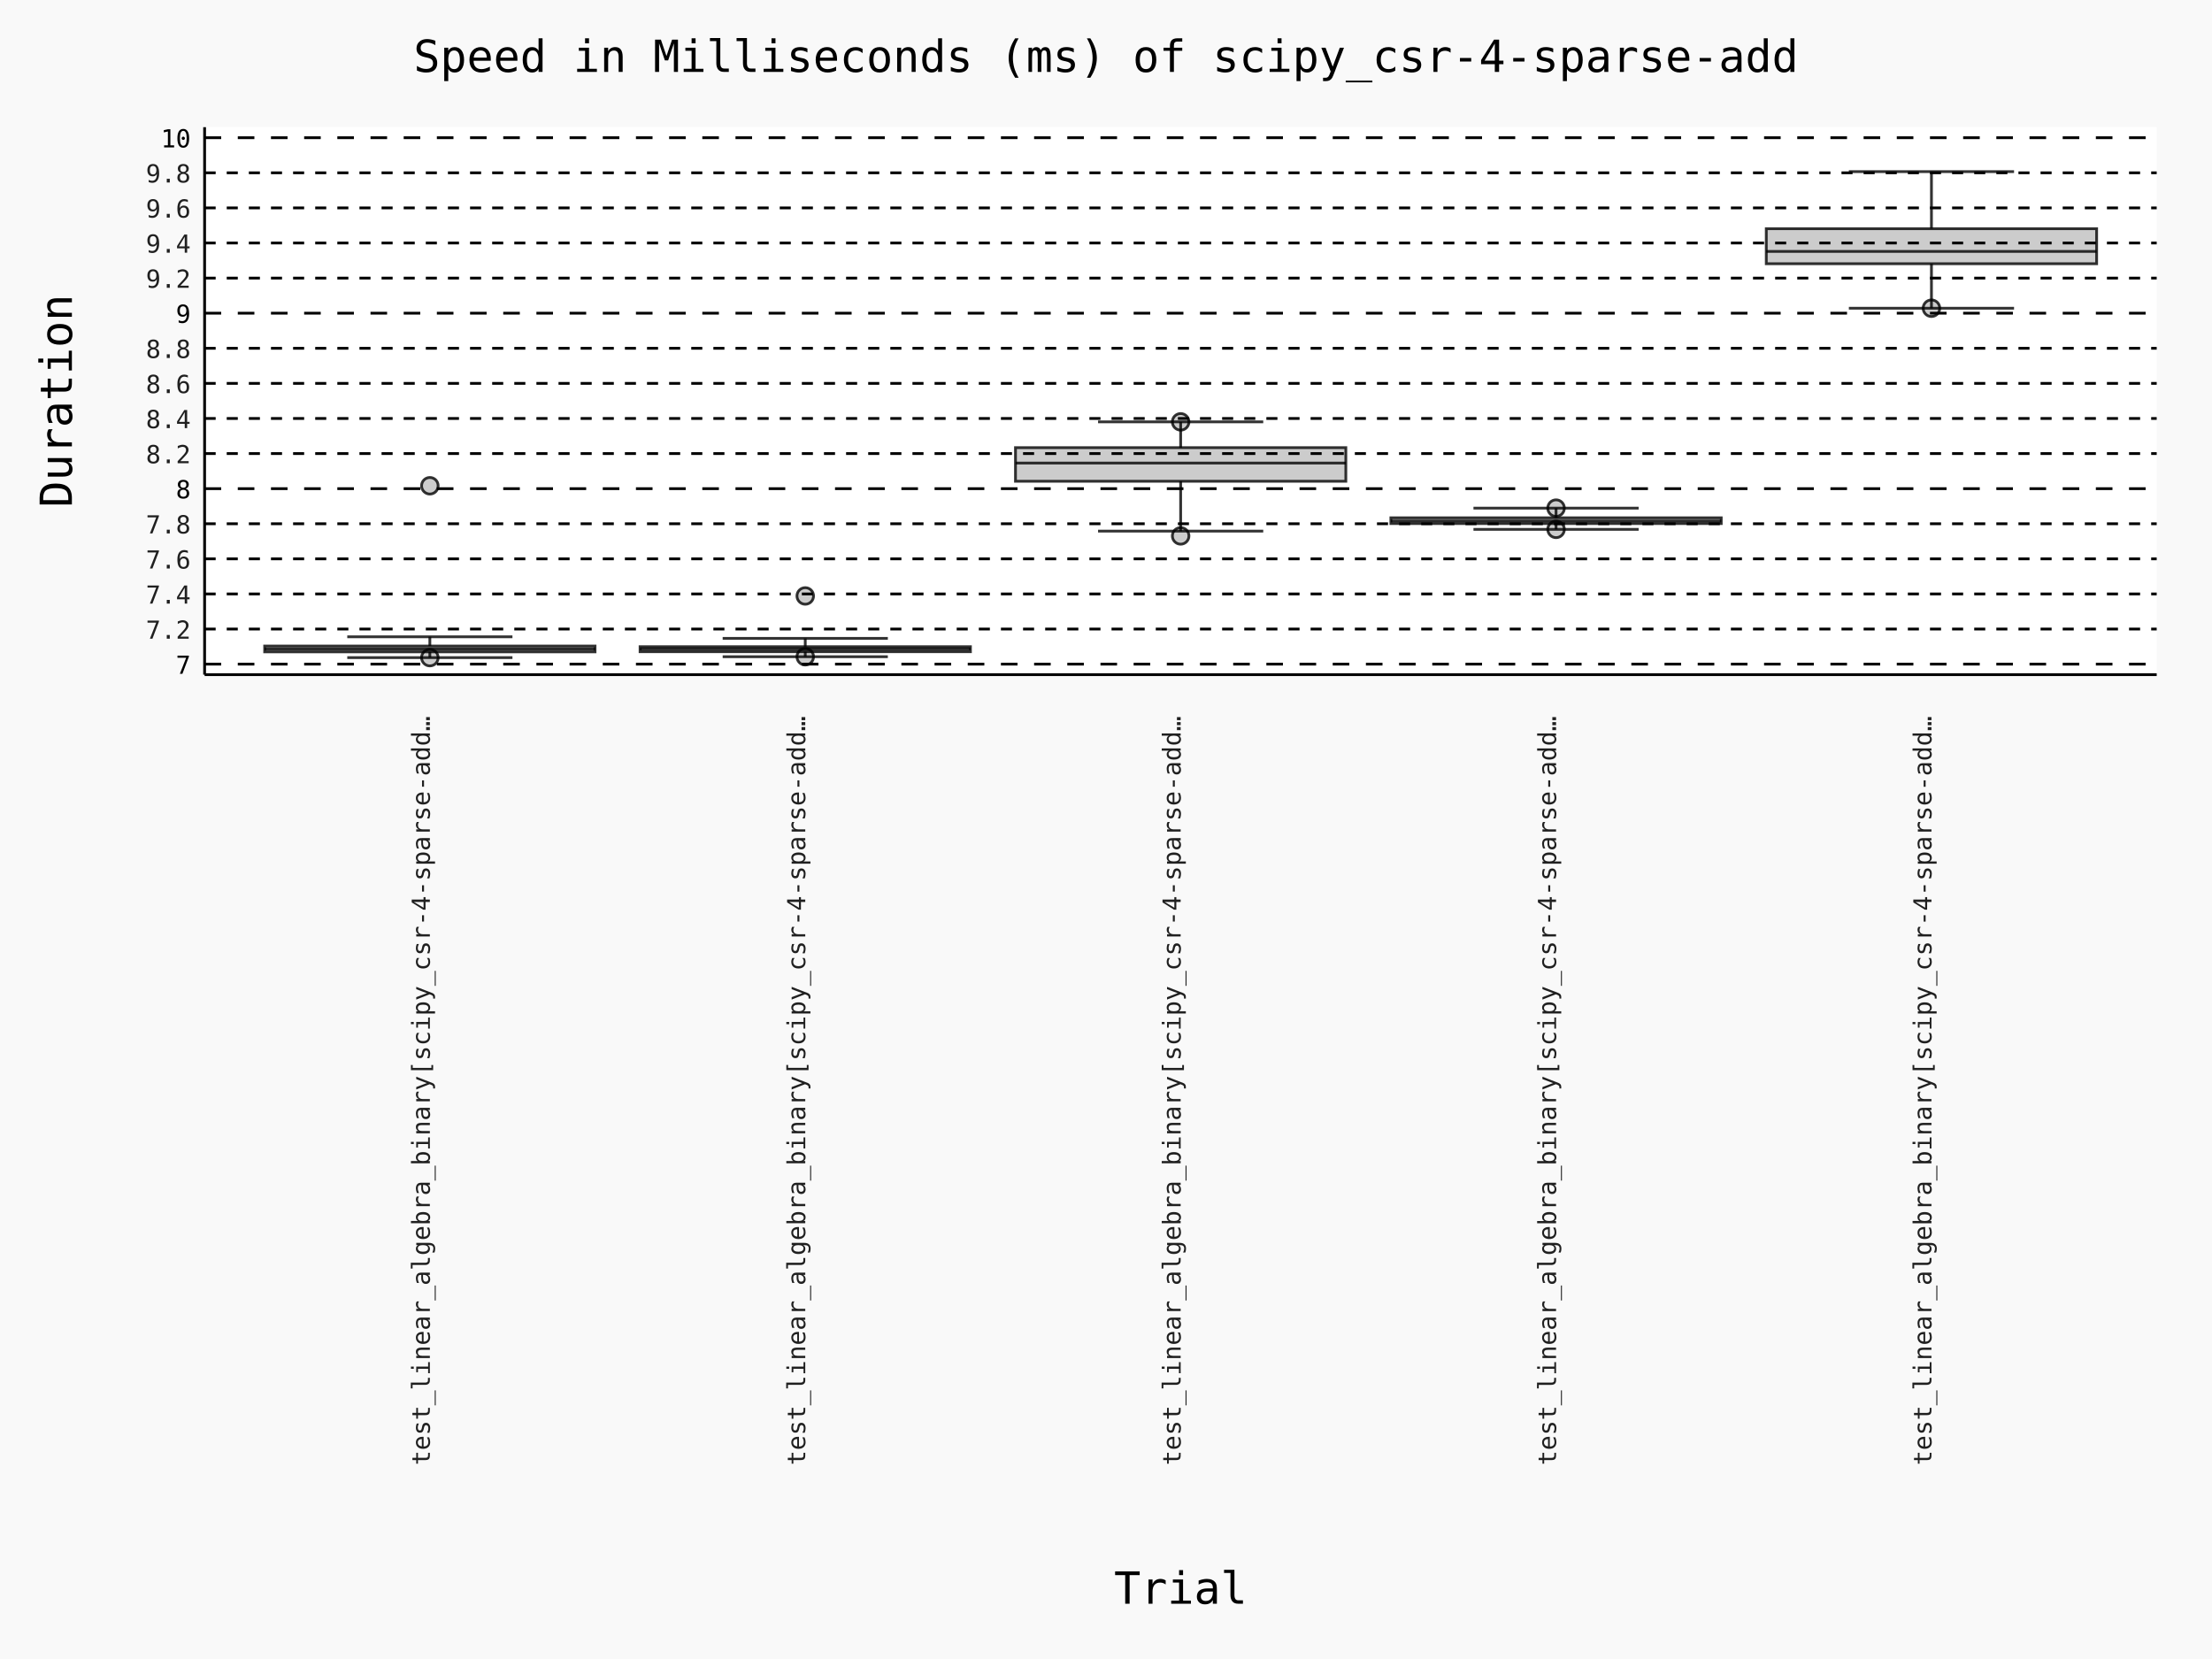
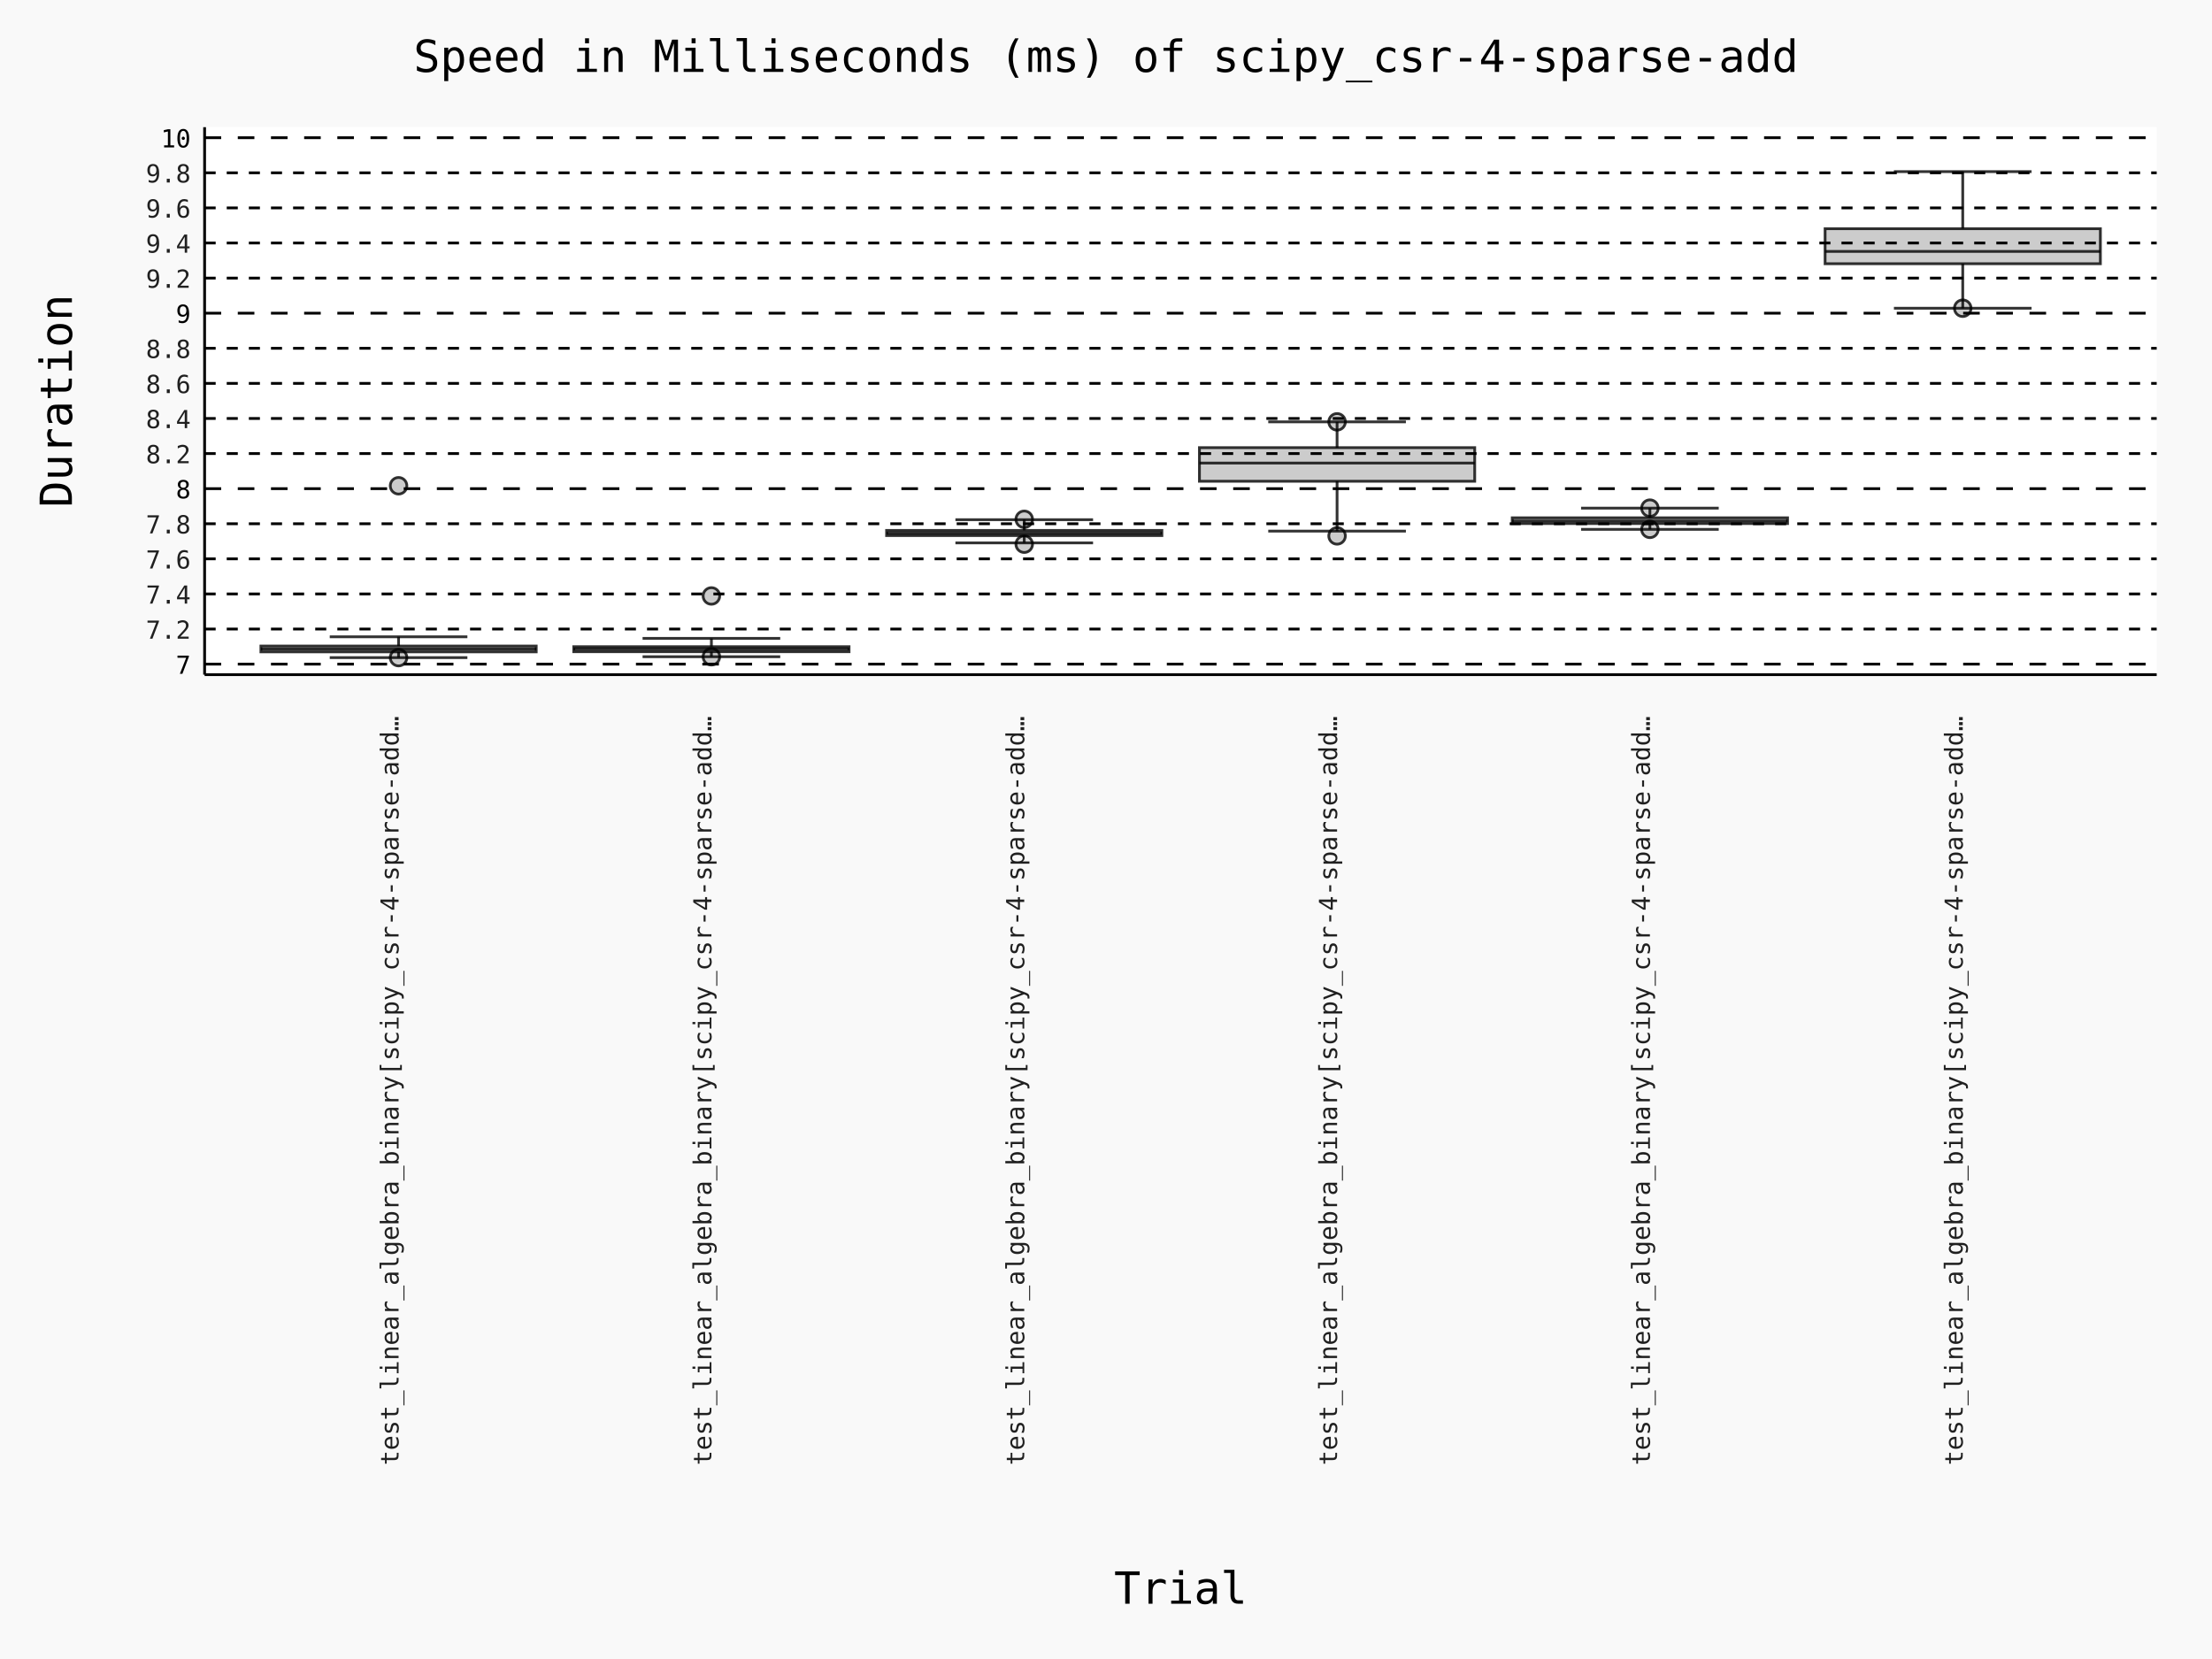
- <svg xmlns="http://www.w3.org/2000/svg" id="chart-1658d627-1cfe-4e93-b322-0a49f9d3f83a" class="pygal-chart" viewBox="0 0 800 600">
+ <svg xmlns="http://www.w3.org/2000/svg" id="chart-9094779d-92fd-4ec5-b00a-3bc36656b622" class="pygal-chart" viewBox="0 0 800 600">
  <defs>
-     <style type="text/css">#chart-1658d627-1cfe-4e93-b322-0a49f9d3f83a{-webkit-user-select:none;-webkit-font-smoothing:antialiased;font-family:Consolas,"Deja Vu Sans Mono","Bitstream Vera Sans Mono","Courier New",monospace}#chart-1658d627-1cfe-4e93-b322-0a49f9d3f83a .title{font-family:Consolas,"Deja Vu Sans Mono","Bitstream Vera Sans Mono","Courier New",monospace;font-size:16px}#chart-1658d627-1cfe-4e93-b322-0a49f9d3f83a .legends .legend text{font-family:Consolas,"Deja Vu Sans Mono","Bitstream Vera Sans Mono","Courier New",monospace;font-size:14px}#chart-1658d627-1cfe-4e93-b322-0a49f9d3f83a .axis text{font-family:Consolas,"Deja Vu Sans Mono","Bitstream Vera Sans Mono","Courier New",monospace;font-size:10px}#chart-1658d627-1cfe-4e93-b322-0a49f9d3f83a .axis text.major{font-family:Consolas,"Deja Vu Sans Mono","Bitstream Vera Sans Mono","Courier New",monospace;font-size:10px}#chart-1658d627-1cfe-4e93-b322-0a49f9d3f83a .text-overlay text.value{font-family:Consolas,"Deja Vu Sans Mono","Bitstream Vera Sans Mono","Courier New",monospace;font-size:16px}#chart-1658d627-1cfe-4e93-b322-0a49f9d3f83a .text-overlay text.label{font-family:Consolas,"Deja Vu Sans Mono","Bitstream Vera Sans Mono","Courier New",monospace;font-size:10px}#chart-1658d627-1cfe-4e93-b322-0a49f9d3f83a .tooltip{font-family:Consolas,"Deja Vu Sans Mono","Bitstream Vera Sans Mono","Courier New",monospace;font-size:14px}#chart-1658d627-1cfe-4e93-b322-0a49f9d3f83a text.no_data{font-family:Consolas,"Deja Vu Sans Mono","Bitstream Vera Sans Mono","Courier New",monospace;font-size:64px}
- #chart-1658d627-1cfe-4e93-b322-0a49f9d3f83a{background-color:rgba(249,249,249,1)}#chart-1658d627-1cfe-4e93-b322-0a49f9d3f83a path,#chart-1658d627-1cfe-4e93-b322-0a49f9d3f83a line,#chart-1658d627-1cfe-4e93-b322-0a49f9d3f83a rect,#chart-1658d627-1cfe-4e93-b322-0a49f9d3f83a circle{-webkit-transition:150ms;-moz-transition:150ms;transition:150ms}#chart-1658d627-1cfe-4e93-b322-0a49f9d3f83a .graph &gt; .background{fill:rgba(249,249,249,1)}#chart-1658d627-1cfe-4e93-b322-0a49f9d3f83a .plot &gt; .background{fill:rgba(255,255,255,1)}#chart-1658d627-1cfe-4e93-b322-0a49f9d3f83a .graph{fill:rgba(0,0,0,.87)}#chart-1658d627-1cfe-4e93-b322-0a49f9d3f83a text.no_data{fill:rgba(0,0,0,1)}#chart-1658d627-1cfe-4e93-b322-0a49f9d3f83a .title{fill:rgba(0,0,0,1)}#chart-1658d627-1cfe-4e93-b322-0a49f9d3f83a .legends .legend text{fill:rgba(0,0,0,.87)}#chart-1658d627-1cfe-4e93-b322-0a49f9d3f83a .legends .legend:hover text{fill:rgba(0,0,0,1)}#chart-1658d627-1cfe-4e93-b322-0a49f9d3f83a .axis .line{stroke:rgba(0,0,0,1)}#chart-1658d627-1cfe-4e93-b322-0a49f9d3f83a .axis .guide.line{stroke:rgba(0,0,0,.54)}#chart-1658d627-1cfe-4e93-b322-0a49f9d3f83a .axis .major.line{stroke:rgba(0,0,0,.87)}#chart-1658d627-1cfe-4e93-b322-0a49f9d3f83a .axis text.major{fill:rgba(0,0,0,1)}#chart-1658d627-1cfe-4e93-b322-0a49f9d3f83a .axis.y .guides:hover .guide.line,#chart-1658d627-1cfe-4e93-b322-0a49f9d3f83a .line-graph .axis.x .guides:hover .guide.line,#chart-1658d627-1cfe-4e93-b322-0a49f9d3f83a .stackedline-graph .axis.x .guides:hover .guide.line,#chart-1658d627-1cfe-4e93-b322-0a49f9d3f83a .xy-graph .axis.x .guides:hover .guide.line{stroke:rgba(0,0,0,1)}#chart-1658d627-1cfe-4e93-b322-0a49f9d3f83a .axis .guides:hover text{fill:rgba(0,0,0,1)}#chart-1658d627-1cfe-4e93-b322-0a49f9d3f83a .reactive{fill-opacity:.7;stroke-opacity:.8;stroke-width:1}#chart-1658d627-1cfe-4e93-b322-0a49f9d3f83a .ci{stroke:rgba(0,0,0,.87)}#chart-1658d627-1cfe-4e93-b322-0a49f9d3f83a .reactive.active,#chart-1658d627-1cfe-4e93-b322-0a49f9d3f83a .active .reactive{fill-opacity:.8;stroke-opacity:.9;stroke-width:4}#chart-1658d627-1cfe-4e93-b322-0a49f9d3f83a .ci .reactive.active{stroke-width:1.5}#chart-1658d627-1cfe-4e93-b322-0a49f9d3f83a .series text{fill:rgba(0,0,0,1)}#chart-1658d627-1cfe-4e93-b322-0a49f9d3f83a .tooltip rect{fill:rgba(255,255,255,1);stroke:rgba(0,0,0,1);-webkit-transition:opacity 150ms;-moz-transition:opacity 150ms;transition:opacity 150ms}#chart-1658d627-1cfe-4e93-b322-0a49f9d3f83a .tooltip .label{fill:rgba(0,0,0,.87)}#chart-1658d627-1cfe-4e93-b322-0a49f9d3f83a .tooltip .label{fill:rgba(0,0,0,.87)}#chart-1658d627-1cfe-4e93-b322-0a49f9d3f83a .tooltip .legend{font-size:.8em;fill:rgba(0,0,0,.54)}#chart-1658d627-1cfe-4e93-b322-0a49f9d3f83a .tooltip .x_label{font-size:.6em;fill:rgba(0,0,0,1)}#chart-1658d627-1cfe-4e93-b322-0a49f9d3f83a .tooltip .xlink{font-size:.5em;text-decoration:underline}#chart-1658d627-1cfe-4e93-b322-0a49f9d3f83a .tooltip .value{font-size:1.5em}#chart-1658d627-1cfe-4e93-b322-0a49f9d3f83a .bound{font-size:.5em}#chart-1658d627-1cfe-4e93-b322-0a49f9d3f83a .max-value{font-size:.75em;fill:rgba(0,0,0,.54)}#chart-1658d627-1cfe-4e93-b322-0a49f9d3f83a .map-element{fill:rgba(255,255,255,1);stroke:rgba(0,0,0,.54) !important}#chart-1658d627-1cfe-4e93-b322-0a49f9d3f83a .map-element .reactive{fill-opacity:inherit;stroke-opacity:inherit}#chart-1658d627-1cfe-4e93-b322-0a49f9d3f83a .color-0,#chart-1658d627-1cfe-4e93-b322-0a49f9d3f83a .color-0 a:visited{stroke:#000000;fill:#000000}#chart-1658d627-1cfe-4e93-b322-0a49f9d3f83a .color-1,#chart-1658d627-1cfe-4e93-b322-0a49f9d3f83a .color-1 a:visited{stroke:#000000;fill:#000000}#chart-1658d627-1cfe-4e93-b322-0a49f9d3f83a .color-2,#chart-1658d627-1cfe-4e93-b322-0a49f9d3f83a .color-2 a:visited{stroke:#000000;fill:#000000}#chart-1658d627-1cfe-4e93-b322-0a49f9d3f83a .color-3,#chart-1658d627-1cfe-4e93-b322-0a49f9d3f83a .color-3 a:visited{stroke:#000000;fill:#000000}#chart-1658d627-1cfe-4e93-b322-0a49f9d3f83a .color-4,#chart-1658d627-1cfe-4e93-b322-0a49f9d3f83a .color-4 a:visited{stroke:#000000;fill:#000000}#chart-1658d627-1cfe-4e93-b322-0a49f9d3f83a .text-overlay .color-0 text{fill:white}#chart-1658d627-1cfe-4e93-b322-0a49f9d3f83a .text-overlay .color-1 text{fill:white}#chart-1658d627-1cfe-4e93-b322-0a49f9d3f83a .text-overlay .color-2 text{fill:white}#chart-1658d627-1cfe-4e93-b322-0a49f9d3f83a .text-overlay .color-3 text{fill:white}#chart-1658d627-1cfe-4e93-b322-0a49f9d3f83a .text-overlay .color-4 text{fill:white}
- #chart-1658d627-1cfe-4e93-b322-0a49f9d3f83a text.no_data{text-anchor:middle}#chart-1658d627-1cfe-4e93-b322-0a49f9d3f83a .guide.line{fill:none}#chart-1658d627-1cfe-4e93-b322-0a49f9d3f83a .centered{text-anchor:middle}#chart-1658d627-1cfe-4e93-b322-0a49f9d3f83a .title{text-anchor:middle}#chart-1658d627-1cfe-4e93-b322-0a49f9d3f83a .legends .legend text{fill-opacity:1}#chart-1658d627-1cfe-4e93-b322-0a49f9d3f83a .axis.x text{text-anchor:middle}#chart-1658d627-1cfe-4e93-b322-0a49f9d3f83a .axis.x:not(.web) text[transform]{text-anchor:start}#chart-1658d627-1cfe-4e93-b322-0a49f9d3f83a .axis.x:not(.web) text[transform].backwards{text-anchor:end}#chart-1658d627-1cfe-4e93-b322-0a49f9d3f83a .axis.y text{text-anchor:end}#chart-1658d627-1cfe-4e93-b322-0a49f9d3f83a .axis.y text[transform].backwards{text-anchor:start}#chart-1658d627-1cfe-4e93-b322-0a49f9d3f83a .axis.y2 text{text-anchor:start}#chart-1658d627-1cfe-4e93-b322-0a49f9d3f83a .axis.y2 text[transform].backwards{text-anchor:end}#chart-1658d627-1cfe-4e93-b322-0a49f9d3f83a .axis .guide.line{stroke-dasharray:4,4;stroke:black}#chart-1658d627-1cfe-4e93-b322-0a49f9d3f83a .axis .major.guide.line{stroke-dasharray:6,6;stroke:black}#chart-1658d627-1cfe-4e93-b322-0a49f9d3f83a .horizontal .axis.y .guide.line,#chart-1658d627-1cfe-4e93-b322-0a49f9d3f83a .horizontal .axis.y2 .guide.line,#chart-1658d627-1cfe-4e93-b322-0a49f9d3f83a .vertical .axis.x .guide.line{opacity:0}#chart-1658d627-1cfe-4e93-b322-0a49f9d3f83a .horizontal .axis.always_show .guide.line,#chart-1658d627-1cfe-4e93-b322-0a49f9d3f83a .vertical .axis.always_show .guide.line{opacity:1 !important}#chart-1658d627-1cfe-4e93-b322-0a49f9d3f83a .axis.y .guides:hover .guide.line,#chart-1658d627-1cfe-4e93-b322-0a49f9d3f83a .axis.y2 .guides:hover .guide.line,#chart-1658d627-1cfe-4e93-b322-0a49f9d3f83a .axis.x .guides:hover .guide.line{opacity:1}#chart-1658d627-1cfe-4e93-b322-0a49f9d3f83a .axis .guides:hover text{opacity:1}#chart-1658d627-1cfe-4e93-b322-0a49f9d3f83a .nofill{fill:none}#chart-1658d627-1cfe-4e93-b322-0a49f9d3f83a .subtle-fill{fill-opacity:.2}#chart-1658d627-1cfe-4e93-b322-0a49f9d3f83a .dot{stroke-width:1px;fill-opacity:1;stroke-opacity:1}#chart-1658d627-1cfe-4e93-b322-0a49f9d3f83a .dot.active{stroke-width:5px}#chart-1658d627-1cfe-4e93-b322-0a49f9d3f83a .dot.negative{fill:transparent}#chart-1658d627-1cfe-4e93-b322-0a49f9d3f83a text,#chart-1658d627-1cfe-4e93-b322-0a49f9d3f83a tspan{stroke:none !important}#chart-1658d627-1cfe-4e93-b322-0a49f9d3f83a .series text.active{opacity:1}#chart-1658d627-1cfe-4e93-b322-0a49f9d3f83a .tooltip rect{fill-opacity:.95;stroke-width:.5}#chart-1658d627-1cfe-4e93-b322-0a49f9d3f83a .tooltip text{fill-opacity:1}#chart-1658d627-1cfe-4e93-b322-0a49f9d3f83a .showable{visibility:hidden}#chart-1658d627-1cfe-4e93-b322-0a49f9d3f83a .showable.shown{visibility:visible}#chart-1658d627-1cfe-4e93-b322-0a49f9d3f83a .gauge-background{fill:rgba(229,229,229,1);stroke:none}#chart-1658d627-1cfe-4e93-b322-0a49f9d3f83a .bg-lines{stroke:rgba(249,249,249,1);stroke-width:2px}
+     <style type="text/css">#chart-9094779d-92fd-4ec5-b00a-3bc36656b622{-webkit-user-select:none;-webkit-font-smoothing:antialiased;font-family:Consolas,"Deja Vu Sans Mono","Bitstream Vera Sans Mono","Courier New",monospace}#chart-9094779d-92fd-4ec5-b00a-3bc36656b622 .title{font-family:Consolas,"Deja Vu Sans Mono","Bitstream Vera Sans Mono","Courier New",monospace;font-size:16px}#chart-9094779d-92fd-4ec5-b00a-3bc36656b622 .legends .legend text{font-family:Consolas,"Deja Vu Sans Mono","Bitstream Vera Sans Mono","Courier New",monospace;font-size:14px}#chart-9094779d-92fd-4ec5-b00a-3bc36656b622 .axis text{font-family:Consolas,"Deja Vu Sans Mono","Bitstream Vera Sans Mono","Courier New",monospace;font-size:10px}#chart-9094779d-92fd-4ec5-b00a-3bc36656b622 .axis text.major{font-family:Consolas,"Deja Vu Sans Mono","Bitstream Vera Sans Mono","Courier New",monospace;font-size:10px}#chart-9094779d-92fd-4ec5-b00a-3bc36656b622 .text-overlay text.value{font-family:Consolas,"Deja Vu Sans Mono","Bitstream Vera Sans Mono","Courier New",monospace;font-size:16px}#chart-9094779d-92fd-4ec5-b00a-3bc36656b622 .text-overlay text.label{font-family:Consolas,"Deja Vu Sans Mono","Bitstream Vera Sans Mono","Courier New",monospace;font-size:10px}#chart-9094779d-92fd-4ec5-b00a-3bc36656b622 .tooltip{font-family:Consolas,"Deja Vu Sans Mono","Bitstream Vera Sans Mono","Courier New",monospace;font-size:14px}#chart-9094779d-92fd-4ec5-b00a-3bc36656b622 text.no_data{font-family:Consolas,"Deja Vu Sans Mono","Bitstream Vera Sans Mono","Courier New",monospace;font-size:64px}
+ #chart-9094779d-92fd-4ec5-b00a-3bc36656b622{background-color:rgba(249,249,249,1)}#chart-9094779d-92fd-4ec5-b00a-3bc36656b622 path,#chart-9094779d-92fd-4ec5-b00a-3bc36656b622 line,#chart-9094779d-92fd-4ec5-b00a-3bc36656b622 rect,#chart-9094779d-92fd-4ec5-b00a-3bc36656b622 circle{-webkit-transition:150ms;-moz-transition:150ms;transition:150ms}#chart-9094779d-92fd-4ec5-b00a-3bc36656b622 .graph &gt; .background{fill:rgba(249,249,249,1)}#chart-9094779d-92fd-4ec5-b00a-3bc36656b622 .plot &gt; .background{fill:rgba(255,255,255,1)}#chart-9094779d-92fd-4ec5-b00a-3bc36656b622 .graph{fill:rgba(0,0,0,.87)}#chart-9094779d-92fd-4ec5-b00a-3bc36656b622 text.no_data{fill:rgba(0,0,0,1)}#chart-9094779d-92fd-4ec5-b00a-3bc36656b622 .title{fill:rgba(0,0,0,1)}#chart-9094779d-92fd-4ec5-b00a-3bc36656b622 .legends .legend text{fill:rgba(0,0,0,.87)}#chart-9094779d-92fd-4ec5-b00a-3bc36656b622 .legends .legend:hover text{fill:rgba(0,0,0,1)}#chart-9094779d-92fd-4ec5-b00a-3bc36656b622 .axis .line{stroke:rgba(0,0,0,1)}#chart-9094779d-92fd-4ec5-b00a-3bc36656b622 .axis .guide.line{stroke:rgba(0,0,0,.54)}#chart-9094779d-92fd-4ec5-b00a-3bc36656b622 .axis .major.line{stroke:rgba(0,0,0,.87)}#chart-9094779d-92fd-4ec5-b00a-3bc36656b622 .axis text.major{fill:rgba(0,0,0,1)}#chart-9094779d-92fd-4ec5-b00a-3bc36656b622 .axis.y .guides:hover .guide.line,#chart-9094779d-92fd-4ec5-b00a-3bc36656b622 .line-graph .axis.x .guides:hover .guide.line,#chart-9094779d-92fd-4ec5-b00a-3bc36656b622 .stackedline-graph .axis.x .guides:hover .guide.line,#chart-9094779d-92fd-4ec5-b00a-3bc36656b622 .xy-graph .axis.x .guides:hover .guide.line{stroke:rgba(0,0,0,1)}#chart-9094779d-92fd-4ec5-b00a-3bc36656b622 .axis .guides:hover text{fill:rgba(0,0,0,1)}#chart-9094779d-92fd-4ec5-b00a-3bc36656b622 .reactive{fill-opacity:.7;stroke-opacity:.8;stroke-width:1}#chart-9094779d-92fd-4ec5-b00a-3bc36656b622 .ci{stroke:rgba(0,0,0,.87)}#chart-9094779d-92fd-4ec5-b00a-3bc36656b622 .reactive.active,#chart-9094779d-92fd-4ec5-b00a-3bc36656b622 .active .reactive{fill-opacity:.8;stroke-opacity:.9;stroke-width:4}#chart-9094779d-92fd-4ec5-b00a-3bc36656b622 .ci .reactive.active{stroke-width:1.5}#chart-9094779d-92fd-4ec5-b00a-3bc36656b622 .series text{fill:rgba(0,0,0,1)}#chart-9094779d-92fd-4ec5-b00a-3bc36656b622 .tooltip rect{fill:rgba(255,255,255,1);stroke:rgba(0,0,0,1);-webkit-transition:opacity 150ms;-moz-transition:opacity 150ms;transition:opacity 150ms}#chart-9094779d-92fd-4ec5-b00a-3bc36656b622 .tooltip .label{fill:rgba(0,0,0,.87)}#chart-9094779d-92fd-4ec5-b00a-3bc36656b622 .tooltip .label{fill:rgba(0,0,0,.87)}#chart-9094779d-92fd-4ec5-b00a-3bc36656b622 .tooltip .legend{font-size:.8em;fill:rgba(0,0,0,.54)}#chart-9094779d-92fd-4ec5-b00a-3bc36656b622 .tooltip .x_label{font-size:.6em;fill:rgba(0,0,0,1)}#chart-9094779d-92fd-4ec5-b00a-3bc36656b622 .tooltip .xlink{font-size:.5em;text-decoration:underline}#chart-9094779d-92fd-4ec5-b00a-3bc36656b622 .tooltip .value{font-size:1.5em}#chart-9094779d-92fd-4ec5-b00a-3bc36656b622 .bound{font-size:.5em}#chart-9094779d-92fd-4ec5-b00a-3bc36656b622 .max-value{font-size:.75em;fill:rgba(0,0,0,.54)}#chart-9094779d-92fd-4ec5-b00a-3bc36656b622 .map-element{fill:rgba(255,255,255,1);stroke:rgba(0,0,0,.54) !important}#chart-9094779d-92fd-4ec5-b00a-3bc36656b622 .map-element .reactive{fill-opacity:inherit;stroke-opacity:inherit}#chart-9094779d-92fd-4ec5-b00a-3bc36656b622 .color-0,#chart-9094779d-92fd-4ec5-b00a-3bc36656b622 .color-0 a:visited{stroke:#000000;fill:#000000}#chart-9094779d-92fd-4ec5-b00a-3bc36656b622 .color-1,#chart-9094779d-92fd-4ec5-b00a-3bc36656b622 .color-1 a:visited{stroke:#000000;fill:#000000}#chart-9094779d-92fd-4ec5-b00a-3bc36656b622 .color-2,#chart-9094779d-92fd-4ec5-b00a-3bc36656b622 .color-2 a:visited{stroke:#000000;fill:#000000}#chart-9094779d-92fd-4ec5-b00a-3bc36656b622 .color-3,#chart-9094779d-92fd-4ec5-b00a-3bc36656b622 .color-3 a:visited{stroke:#000000;fill:#000000}#chart-9094779d-92fd-4ec5-b00a-3bc36656b622 .color-4,#chart-9094779d-92fd-4ec5-b00a-3bc36656b622 .color-4 a:visited{stroke:#000000;fill:#000000}#chart-9094779d-92fd-4ec5-b00a-3bc36656b622 .color-5,#chart-9094779d-92fd-4ec5-b00a-3bc36656b622 .color-5 a:visited{stroke:#000000;fill:#000000}#chart-9094779d-92fd-4ec5-b00a-3bc36656b622 .text-overlay .color-0 text{fill:white}#chart-9094779d-92fd-4ec5-b00a-3bc36656b622 .text-overlay .color-1 text{fill:white}#chart-9094779d-92fd-4ec5-b00a-3bc36656b622 .text-overlay .color-2 text{fill:white}#chart-9094779d-92fd-4ec5-b00a-3bc36656b622 .text-overlay .color-3 text{fill:white}#chart-9094779d-92fd-4ec5-b00a-3bc36656b622 .text-overlay .color-4 text{fill:white}#chart-9094779d-92fd-4ec5-b00a-3bc36656b622 .text-overlay .color-5 text{fill:white}
+ #chart-9094779d-92fd-4ec5-b00a-3bc36656b622 text.no_data{text-anchor:middle}#chart-9094779d-92fd-4ec5-b00a-3bc36656b622 .guide.line{fill:none}#chart-9094779d-92fd-4ec5-b00a-3bc36656b622 .centered{text-anchor:middle}#chart-9094779d-92fd-4ec5-b00a-3bc36656b622 .title{text-anchor:middle}#chart-9094779d-92fd-4ec5-b00a-3bc36656b622 .legends .legend text{fill-opacity:1}#chart-9094779d-92fd-4ec5-b00a-3bc36656b622 .axis.x text{text-anchor:middle}#chart-9094779d-92fd-4ec5-b00a-3bc36656b622 .axis.x:not(.web) text[transform]{text-anchor:start}#chart-9094779d-92fd-4ec5-b00a-3bc36656b622 .axis.x:not(.web) text[transform].backwards{text-anchor:end}#chart-9094779d-92fd-4ec5-b00a-3bc36656b622 .axis.y text{text-anchor:end}#chart-9094779d-92fd-4ec5-b00a-3bc36656b622 .axis.y text[transform].backwards{text-anchor:start}#chart-9094779d-92fd-4ec5-b00a-3bc36656b622 .axis.y2 text{text-anchor:start}#chart-9094779d-92fd-4ec5-b00a-3bc36656b622 .axis.y2 text[transform].backwards{text-anchor:end}#chart-9094779d-92fd-4ec5-b00a-3bc36656b622 .axis .guide.line{stroke-dasharray:4,4;stroke:black}#chart-9094779d-92fd-4ec5-b00a-3bc36656b622 .axis .major.guide.line{stroke-dasharray:6,6;stroke:black}#chart-9094779d-92fd-4ec5-b00a-3bc36656b622 .horizontal .axis.y .guide.line,#chart-9094779d-92fd-4ec5-b00a-3bc36656b622 .horizontal .axis.y2 .guide.line,#chart-9094779d-92fd-4ec5-b00a-3bc36656b622 .vertical .axis.x .guide.line{opacity:0}#chart-9094779d-92fd-4ec5-b00a-3bc36656b622 .horizontal .axis.always_show .guide.line,#chart-9094779d-92fd-4ec5-b00a-3bc36656b622 .vertical .axis.always_show .guide.line{opacity:1 !important}#chart-9094779d-92fd-4ec5-b00a-3bc36656b622 .axis.y .guides:hover .guide.line,#chart-9094779d-92fd-4ec5-b00a-3bc36656b622 .axis.y2 .guides:hover .guide.line,#chart-9094779d-92fd-4ec5-b00a-3bc36656b622 .axis.x .guides:hover .guide.line{opacity:1}#chart-9094779d-92fd-4ec5-b00a-3bc36656b622 .axis .guides:hover text{opacity:1}#chart-9094779d-92fd-4ec5-b00a-3bc36656b622 .nofill{fill:none}#chart-9094779d-92fd-4ec5-b00a-3bc36656b622 .subtle-fill{fill-opacity:.2}#chart-9094779d-92fd-4ec5-b00a-3bc36656b622 .dot{stroke-width:1px;fill-opacity:1;stroke-opacity:1}#chart-9094779d-92fd-4ec5-b00a-3bc36656b622 .dot.active{stroke-width:5px}#chart-9094779d-92fd-4ec5-b00a-3bc36656b622 .dot.negative{fill:transparent}#chart-9094779d-92fd-4ec5-b00a-3bc36656b622 text,#chart-9094779d-92fd-4ec5-b00a-3bc36656b622 tspan{stroke:none !important}#chart-9094779d-92fd-4ec5-b00a-3bc36656b622 .series text.active{opacity:1}#chart-9094779d-92fd-4ec5-b00a-3bc36656b622 .tooltip rect{fill-opacity:.95;stroke-width:.5}#chart-9094779d-92fd-4ec5-b00a-3bc36656b622 .tooltip text{fill-opacity:1}#chart-9094779d-92fd-4ec5-b00a-3bc36656b622 .showable{visibility:hidden}#chart-9094779d-92fd-4ec5-b00a-3bc36656b622 .showable.shown{visibility:visible}#chart-9094779d-92fd-4ec5-b00a-3bc36656b622 .gauge-background{fill:rgba(229,229,229,1);stroke:none}#chart-9094779d-92fd-4ec5-b00a-3bc36656b622 .bg-lines{stroke:rgba(249,249,249,1);stroke-width:2px}
.tooltip .value{font-size:1em !important}.axis text{font-size:9px !important}</style>
  </defs>
  <g class="graph custombox-graph vertical">
    <rect x="0" y="0" width="800" height="600" class="background" />
    <g transform="translate(74, 46)" class="plot">
      <rect x="0" y="0" width="706.0" height="198.0" class="background" />
      <g class="axis y always_show">
        <path d="M0 198 h706" class="line" />
        <g class="guides">
          <path d="M0 194.192 h706" class="major guide line" />
          <text x="-5" y="197.692" class="major">7</text>
        </g>
        <g class="guides">
          <path d="M0 181.5 h706" class="guide line" />
          <text x="-5" y="185.0" class="">7.2</text>
        </g>
        <g class="guides">
          <path d="M0 168.808 h706" class="guide line" />
          <text x="-5" y="172.308" class="">7.4</text>
        </g>
        <g class="guides">
          <path d="M0 156.115 h706" class="guide line" />
          <text x="-5" y="159.615" class="">7.6</text>
        </g>
        <g class="guides">
          <path d="M0 143.423 h706" class="guide line" />
          <text x="-5" y="146.923" class="">7.8</text>
        </g>
        <g class="guides">
          <path d="M0 130.731 h706" class="major guide line" />
          <text x="-5" y="134.231" class="major">8</text>
        </g>
        <g class="guides">
          <path d="M0 118.038 h706" class="guide line" />
          <text x="-5" y="121.538" class="">8.2</text>
        </g>
        <g class="guides">
          <path d="M0 105.346 h706" class="guide line" />
          <text x="-5" y="108.846" class="">8.4</text>
        </g>
        <g class="guides">
          <path d="M0 92.654 h706" class="guide line" />
          <text x="-5" y="96.154" class="">8.6</text>
        </g>
        <g class="guides">
          <path d="M0 79.962 h706" class="guide line" />
          <text x="-5" y="83.462" class="">8.8</text>
        </g>
        <g class="guides">
          <path d="M0 67.269 h706" class="major guide line" />
          <text x="-5" y="70.769" class="major">9</text>
        </g>
        <g class="guides">
          <path d="M0 54.577 h706" class="guide line" />
          <text x="-5" y="58.077" class="">9.2</text>
        </g>
        <g class="guides">
          <path d="M0 41.885 h706" class="guide line" />
          <text x="-5" y="45.385" class="">9.4</text>
        </g>
        <g class="guides">
          <path d="M0 29.192 h706" class="guide line" />
          <text x="-5" y="32.692" class="">9.6</text>
        </g>
        <g class="guides">
          <path d="M0 16.5 h706" class="guide line" />
          <text x="-5" y="20" class="">9.8</text>
        </g>
        <g class="guides">
          <path d="M0 3.808 h706" class="major guide line" />
          <text x="-5" y="7.308" class="major">10</text>
        </g>
      </g>
      <g class="axis x">
        <path d="M0 0 v198" class="line" />
        <g class="guides">
-           <path d="M81.462 0 v198" class="guide line" />
-           <text x="81.462" y="213.0" class="backwards" transform="rotate(270 81.46154 213)">test_linear_algebra_binary[scipy_csr-4-sparse-add…</text>
-         </g>
-         <g class="guides">
-           <path d="M217.231 0 v198" class="guide line" />
-           <text x="217.231" y="213.0" class="backwards" transform="rotate(270 217.2308 213)">test_linear_algebra_binary[scipy_csr-4-sparse-add…</text>
-         </g>
-         <g class="guides">
-           <path d="M353 0 v198" class="guide line" />
-           <text x="353.0" y="213.0" class="backwards" transform="rotate(270 353 213)">test_linear_algebra_binary[scipy_csr-4-sparse-add…</text>
-         </g>
-         <g class="guides">
-           <path d="M488.769 0 v198" class="guide line" />
-           <text x="488.769" y="213.0" class="backwards" transform="rotate(270 488.7692 213)">test_linear_algebra_binary[scipy_csr-4-sparse-add…</text>
-         </g>
-         <g class="guides">
-           <path d="M624.538 0 v198" class="guide line" />
-           <text x="624.538" y="213.0" class="backwards" transform="rotate(270 624.5385 213)">test_linear_algebra_binary[scipy_csr-4-sparse-add…</text>
+           <path d="M70.147 0 v198" class="guide line" />
+           <text x="70.147" y="213.0" class="backwards" transform="rotate(270 70.14744 213)">test_linear_algebra_binary[scipy_csr-4-sparse-add…</text>
+         </g>
+         <g class="guides">
+           <path d="M183.288 0 v198" class="guide line" />
+           <text x="183.288" y="213.0" class="backwards" transform="rotate(270 183.2885 213)">test_linear_algebra_binary[scipy_csr-4-sparse-add…</text>
+         </g>
+         <g class="guides">
+           <path d="M296.429 0 v198" class="guide line" />
+           <text x="296.429" y="213.0" class="backwards" transform="rotate(270 296.4295 213)">test_linear_algebra_binary[scipy_csr-4-sparse-add…</text>
+         </g>
+         <g class="guides">
+           <path d="M409.571 0 v198" class="guide line" />
+           <text x="409.571" y="213.0" class="backwards" transform="rotate(270 409.5705 213)">test_linear_algebra_binary[scipy_csr-4-sparse-add…</text>
+         </g>
+         <g class="guides">
+           <path d="M522.712 0 v198" class="guide line" />
+           <text x="522.712" y="213.0" class="backwards" transform="rotate(270 522.7115 213)">test_linear_algebra_binary[scipy_csr-4-sparse-add…</text>
+         </g>
+         <g class="guides">
+           <path d="M635.853 0 v198" class="guide line" />
+           <text x="635.853" y="213.0" class="backwards" transform="rotate(270 635.8526 213)">test_linear_algebra_binary[scipy_csr-4-sparse-add…</text>
        </g>
      </g>
      <g class="series serie-0 color-0">
        <g class="boxes">
          <g class="box">
-             <path stroke-width="3" d="M51.592 191.835 L111.331 191.835" class="reactive tooltip-trigger" />
-             <path stroke-width="3" d="M21.723 188.719 L141.2 188.719" class="reactive tooltip-trigger" />
-             <path stroke-width="3" d="M51.592 184.308 L111.331 184.308" class="reactive tooltip-trigger" />
-             <path stroke-width="2" d="M81.462 191.835 L81.462 189.755" class="reactive tooltip-trigger" />
-             <path stroke-width="2" d="M81.462 184.308 L81.462 187.647" class="reactive tooltip-trigger" />
-             <rect x="21.723" y="187.647" height="2.108" width="119.477" class="subtle-fill reactive tooltip-trigger" />
-             <circle cx="81.462" cy="191.835" r="3" class="subtle-fill reactive tooltip-trigger" />
-             <circle cx="81.462" cy="129.687" r="3" class="subtle-fill reactive tooltip-trigger" />
+             <path stroke-width="3" d="M45.256 191.835 L95.038 191.835" class="reactive tooltip-trigger" />
+             <path stroke-width="3" d="M20.365 188.719 L119.929 188.719" class="reactive tooltip-trigger" />
+             <path stroke-width="3" d="M45.256 184.308 L95.038 184.308" class="reactive tooltip-trigger" />
+             <path stroke-width="2" d="M70.147 191.835 L70.147 189.755" class="reactive tooltip-trigger" />
+             <path stroke-width="2" d="M70.147 184.308 L70.147 187.647" class="reactive tooltip-trigger" />
+             <rect x="20.365" y="187.647" height="2.108" width="99.564" class="subtle-fill reactive tooltip-trigger" />
+             <circle cx="70.147" cy="191.835" r="3" class="subtle-fill reactive tooltip-trigger" />
+             <circle cx="70.147" cy="129.687" r="3" class="subtle-fill reactive tooltip-trigger" />
          </g>
        </g>
      </g>
      <g class="series serie-1 color-1">
        <g class="boxes">
          <g class="box">
-             <path stroke-width="3" d="M187.362 191.512 L247.1 191.512" class="reactive tooltip-trigger" />
-             <path stroke-width="3" d="M157.492 188.675 L276.969 188.675" class="reactive tooltip-trigger" />
-             <path stroke-width="3" d="M187.362 184.874 L247.1 184.874" class="reactive tooltip-trigger" />
-             <path stroke-width="2" d="M217.231 191.512 L217.231 189.702" class="reactive tooltip-trigger" />
-             <path stroke-width="2" d="M217.231 184.874 L217.231 187.882" class="reactive tooltip-trigger" />
-             <rect x="157.492" y="187.882" height="1.82" width="119.477" class="subtle-fill reactive tooltip-trigger" />
-             <circle cx="217.231" cy="191.512" r="3" class="subtle-fill reactive tooltip-trigger" />
-             <circle cx="217.231" cy="169.535" r="3" class="subtle-fill reactive tooltip-trigger" />
+             <path stroke-width="3" d="M158.397 191.512 L208.179 191.512" class="reactive tooltip-trigger" />
+             <path stroke-width="3" d="M133.506 188.675 L233.071 188.675" class="reactive tooltip-trigger" />
+             <path stroke-width="3" d="M158.397 184.874 L208.179 184.874" class="reactive tooltip-trigger" />
+             <path stroke-width="2" d="M183.288 191.512 L183.288 189.702" class="reactive tooltip-trigger" />
+             <path stroke-width="2" d="M183.288 184.874 L183.288 187.882" class="reactive tooltip-trigger" />
+             <rect x="133.506" y="187.882" height="1.82" width="99.564" class="subtle-fill reactive tooltip-trigger" />
+             <circle cx="183.288" cy="191.512" r="3" class="subtle-fill reactive tooltip-trigger" />
+             <circle cx="183.288" cy="169.535" r="3" class="subtle-fill reactive tooltip-trigger" />
          </g>
        </g>
      </g>
      <g class="series serie-2 color-2">
        <g class="boxes">
          <g class="box">
-             <path stroke-width="3" d="M323.131 146.083 L382.869 146.083" class="reactive tooltip-trigger" />
-             <path stroke-width="3" d="M293.262 121.471 L412.738 121.471" class="reactive tooltip-trigger" />
-             <path stroke-width="3" d="M323.131 106.569 L382.869 106.569" class="reactive tooltip-trigger" />
-             <path stroke-width="2" d="M353 146.083 L353 128.056" class="reactive tooltip-trigger" />
-             <path stroke-width="2" d="M353 106.569 L353 115.895" class="reactive tooltip-trigger" />
-             <rect x="293.262" y="115.895" height="12.16" width="119.477" class="subtle-fill reactive tooltip-trigger" />
-             <circle cx="353.0" cy="147.815" r="3" class="subtle-fill reactive tooltip-trigger" />
-             <circle cx="353.0" cy="106.569" r="3" class="subtle-fill reactive tooltip-trigger" />
+             <path stroke-width="3" d="M271.538 150.347 L321.321 150.347" class="reactive tooltip-trigger" />
+             <path stroke-width="3" d="M246.647 146.844 L346.212 146.844" class="reactive tooltip-trigger" />
+             <path stroke-width="3" d="M271.538 141.958 L321.321 141.958" class="reactive tooltip-trigger" />
+             <path stroke-width="2" d="M296.429 150.347 L296.429 147.696" class="reactive tooltip-trigger" />
+             <path stroke-width="2" d="M296.429 141.958 L296.429 145.832" class="reactive tooltip-trigger" />
+             <rect x="246.647" y="145.832" height="1.864" width="99.564" class="subtle-fill reactive tooltip-trigger" />
+             <circle cx="296.429" cy="150.811" r="3" class="subtle-fill reactive tooltip-trigger" />
+             <circle cx="296.429" cy="141.812" r="3" class="subtle-fill reactive tooltip-trigger" />
          </g>
        </g>
      </g>
      <g class="series serie-3 color-3">
        <g class="boxes">
          <g class="box">
-             <path stroke-width="3" d="M458.9 145.451 L518.638 145.451" class="reactive tooltip-trigger" />
-             <path stroke-width="3" d="M429.031 142.424 L548.508 142.424" class="reactive tooltip-trigger" />
-             <path stroke-width="3" d="M458.9 137.772 L518.638 137.772" class="reactive tooltip-trigger" />
-             <path stroke-width="2" d="M488.769 145.451 L488.769 143.357" class="reactive tooltip-trigger" />
-             <path stroke-width="2" d="M488.769 137.772 L488.769 141.269" class="reactive tooltip-trigger" />
-             <rect x="429.031" y="141.269" height="2.088" width="119.477" class="subtle-fill reactive tooltip-trigger" />
-             <circle cx="488.769" cy="145.451" r="3" class="subtle-fill reactive tooltip-trigger" />
-             <circle cx="488.769" cy="137.772" r="3" class="subtle-fill reactive tooltip-trigger" />
+             <path stroke-width="3" d="M384.679 146.083 L434.462 146.083" class="reactive tooltip-trigger" />
+             <path stroke-width="3" d="M359.788 121.471 L459.353 121.471" class="reactive tooltip-trigger" />
+             <path stroke-width="3" d="M384.679 106.569 L434.462 106.569" class="reactive tooltip-trigger" />
+             <path stroke-width="2" d="M409.571 146.083 L409.571 128.056" class="reactive tooltip-trigger" />
+             <path stroke-width="2" d="M409.571 106.569 L409.571 115.895" class="reactive tooltip-trigger" />
+             <rect x="359.788" y="115.895" height="12.16" width="99.564" class="subtle-fill reactive tooltip-trigger" />
+             <circle cx="409.571" cy="147.815" r="3" class="subtle-fill reactive tooltip-trigger" />
+             <circle cx="409.571" cy="106.569" r="3" class="subtle-fill reactive tooltip-trigger" />
          </g>
        </g>
      </g>
      <g class="series serie-4 color-4">
        <g class="boxes">
          <g class="box">
-             <path stroke-width="3" d="M594.669 65.474 L654.408 65.474" class="reactive tooltip-trigger" />
-             <path stroke-width="3" d="M564.8 44.931 L684.277 44.931" class="reactive tooltip-trigger" />
-             <path stroke-width="3" d="M594.669 16.069 L654.408 16.069" class="reactive tooltip-trigger" />
-             <path stroke-width="2" d="M624.538 65.474 L624.538 49.383" class="reactive tooltip-trigger" />
-             <path stroke-width="2" d="M624.538 16.069 L624.538 36.716" class="reactive tooltip-trigger" />
-             <rect x="564.8" y="36.716" height="12.667" width="119.477" class="subtle-fill reactive tooltip-trigger" />
-             <circle cx="624.538" cy="65.474" r="3" class="subtle-fill reactive tooltip-trigger" />
-             <circle cx="624.538" cy="-99.45" r="3" class="subtle-fill reactive tooltip-trigger" />
+             <path stroke-width="3" d="M497.821 145.451 L547.603 145.451" class="reactive tooltip-trigger" />
+             <path stroke-width="3" d="M472.929 142.424 L572.494 142.424" class="reactive tooltip-trigger" />
+             <path stroke-width="3" d="M497.821 137.772 L547.603 137.772" class="reactive tooltip-trigger" />
+             <path stroke-width="2" d="M522.712 145.451 L522.712 143.357" class="reactive tooltip-trigger" />
+             <path stroke-width="2" d="M522.712 137.772 L522.712 141.269" class="reactive tooltip-trigger" />
+             <rect x="472.929" y="141.269" height="2.088" width="99.564" class="subtle-fill reactive tooltip-trigger" />
+             <circle cx="522.712" cy="145.451" r="3" class="subtle-fill reactive tooltip-trigger" />
+             <circle cx="522.712" cy="137.772" r="3" class="subtle-fill reactive tooltip-trigger" />
+           </g>
+         </g>
+       </g>
+       <g class="series serie-5 color-5">
+         <g class="boxes">
+           <g class="box">
+             <path stroke-width="3" d="M610.962 65.474 L660.744 65.474" class="reactive tooltip-trigger" />
+             <path stroke-width="3" d="M586.071 44.931 L685.635 44.931" class="reactive tooltip-trigger" />
+             <path stroke-width="3" d="M610.962 16.069 L660.744 16.069" class="reactive tooltip-trigger" />
+             <path stroke-width="2" d="M635.853 65.474 L635.853 49.383" class="reactive tooltip-trigger" />
+             <path stroke-width="2" d="M635.853 16.069 L635.853 36.716" class="reactive tooltip-trigger" />
+             <rect x="586.071" y="36.716" height="12.667" width="99.564" class="subtle-fill reactive tooltip-trigger" />
+             <circle cx="635.853" cy="65.474" r="3" class="subtle-fill reactive tooltip-trigger" />
+             <circle cx="635.853" cy="-99.45" r="3" class="subtle-fill reactive tooltip-trigger" />
          </g>
        </g>
      </g>
    </g>
    <g class="titles">
      <text x="400.0" y="26" class="title plot_title">Speed in Milliseconds (ms) of scipy_csr-4-sparse-add</text>
      <text x="427.0" y="580.0" class="title">Trial</text>
      <text x="0" y="171.0" class="title" transform="rotate(-90 0 145)">Duration</text>
    </g>
    <g transform="translate(74, 46)" class="plot overlay">
      <g class="series serie-0 color-0" />
      <g class="series serie-1 color-1" />
      <g class="series serie-2 color-2" />
      <g class="series serie-3 color-3" />
      <g class="series serie-4 color-4" />
+       <g class="series serie-5 color-5" />
    </g>
    <g transform="translate(74, 46)" class="plot text-overlay">
      <g class="series serie-0 color-0" />
      <g class="series serie-1 color-1" />
      <g class="series serie-2 color-2" />
      <g class="series serie-3 color-3" />
      <g class="series serie-4 color-4" />
+       <g class="series serie-5 color-5" />
    </g>
    <g transform="translate(74, 46)" class="plot tooltip-overlay">
      <g transform="translate(0 0)" style="opacity: 0" class="tooltip">
        <rect rx="0" ry="0" width="0" height="0" class="tooltip-box" />
        <g class="text" />
      </g>
    </g>
  </g>
</svg>
